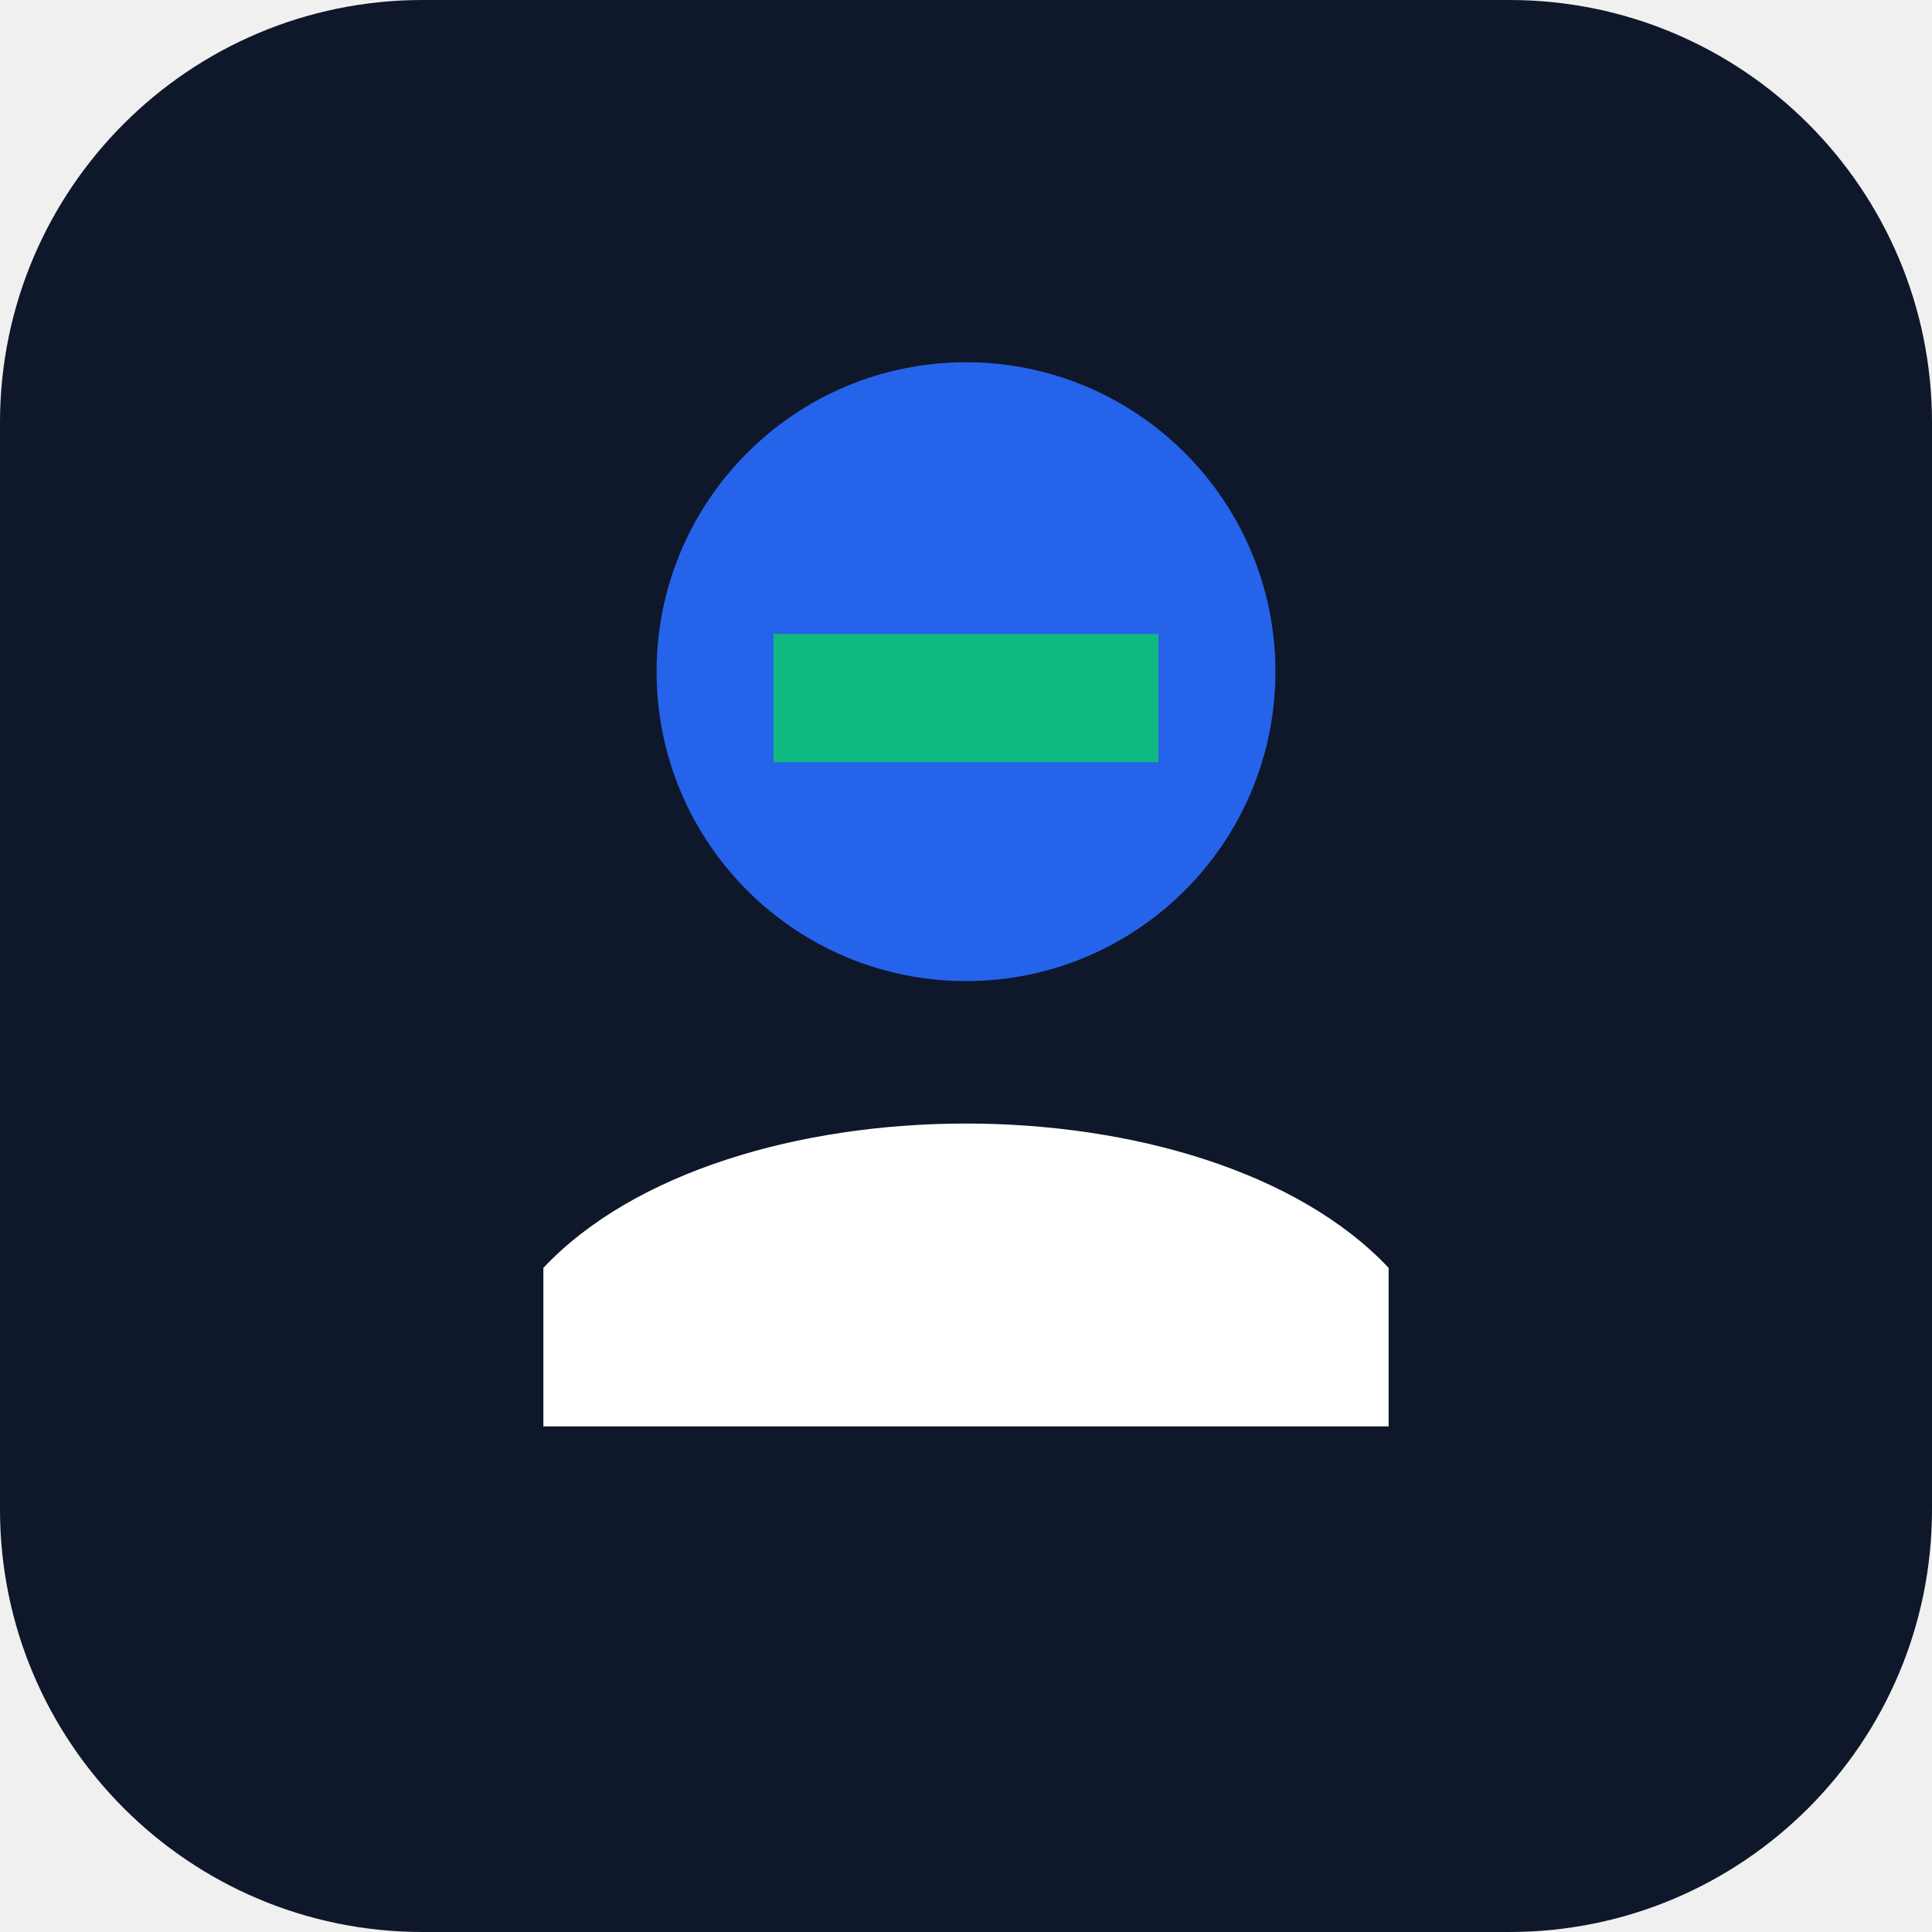
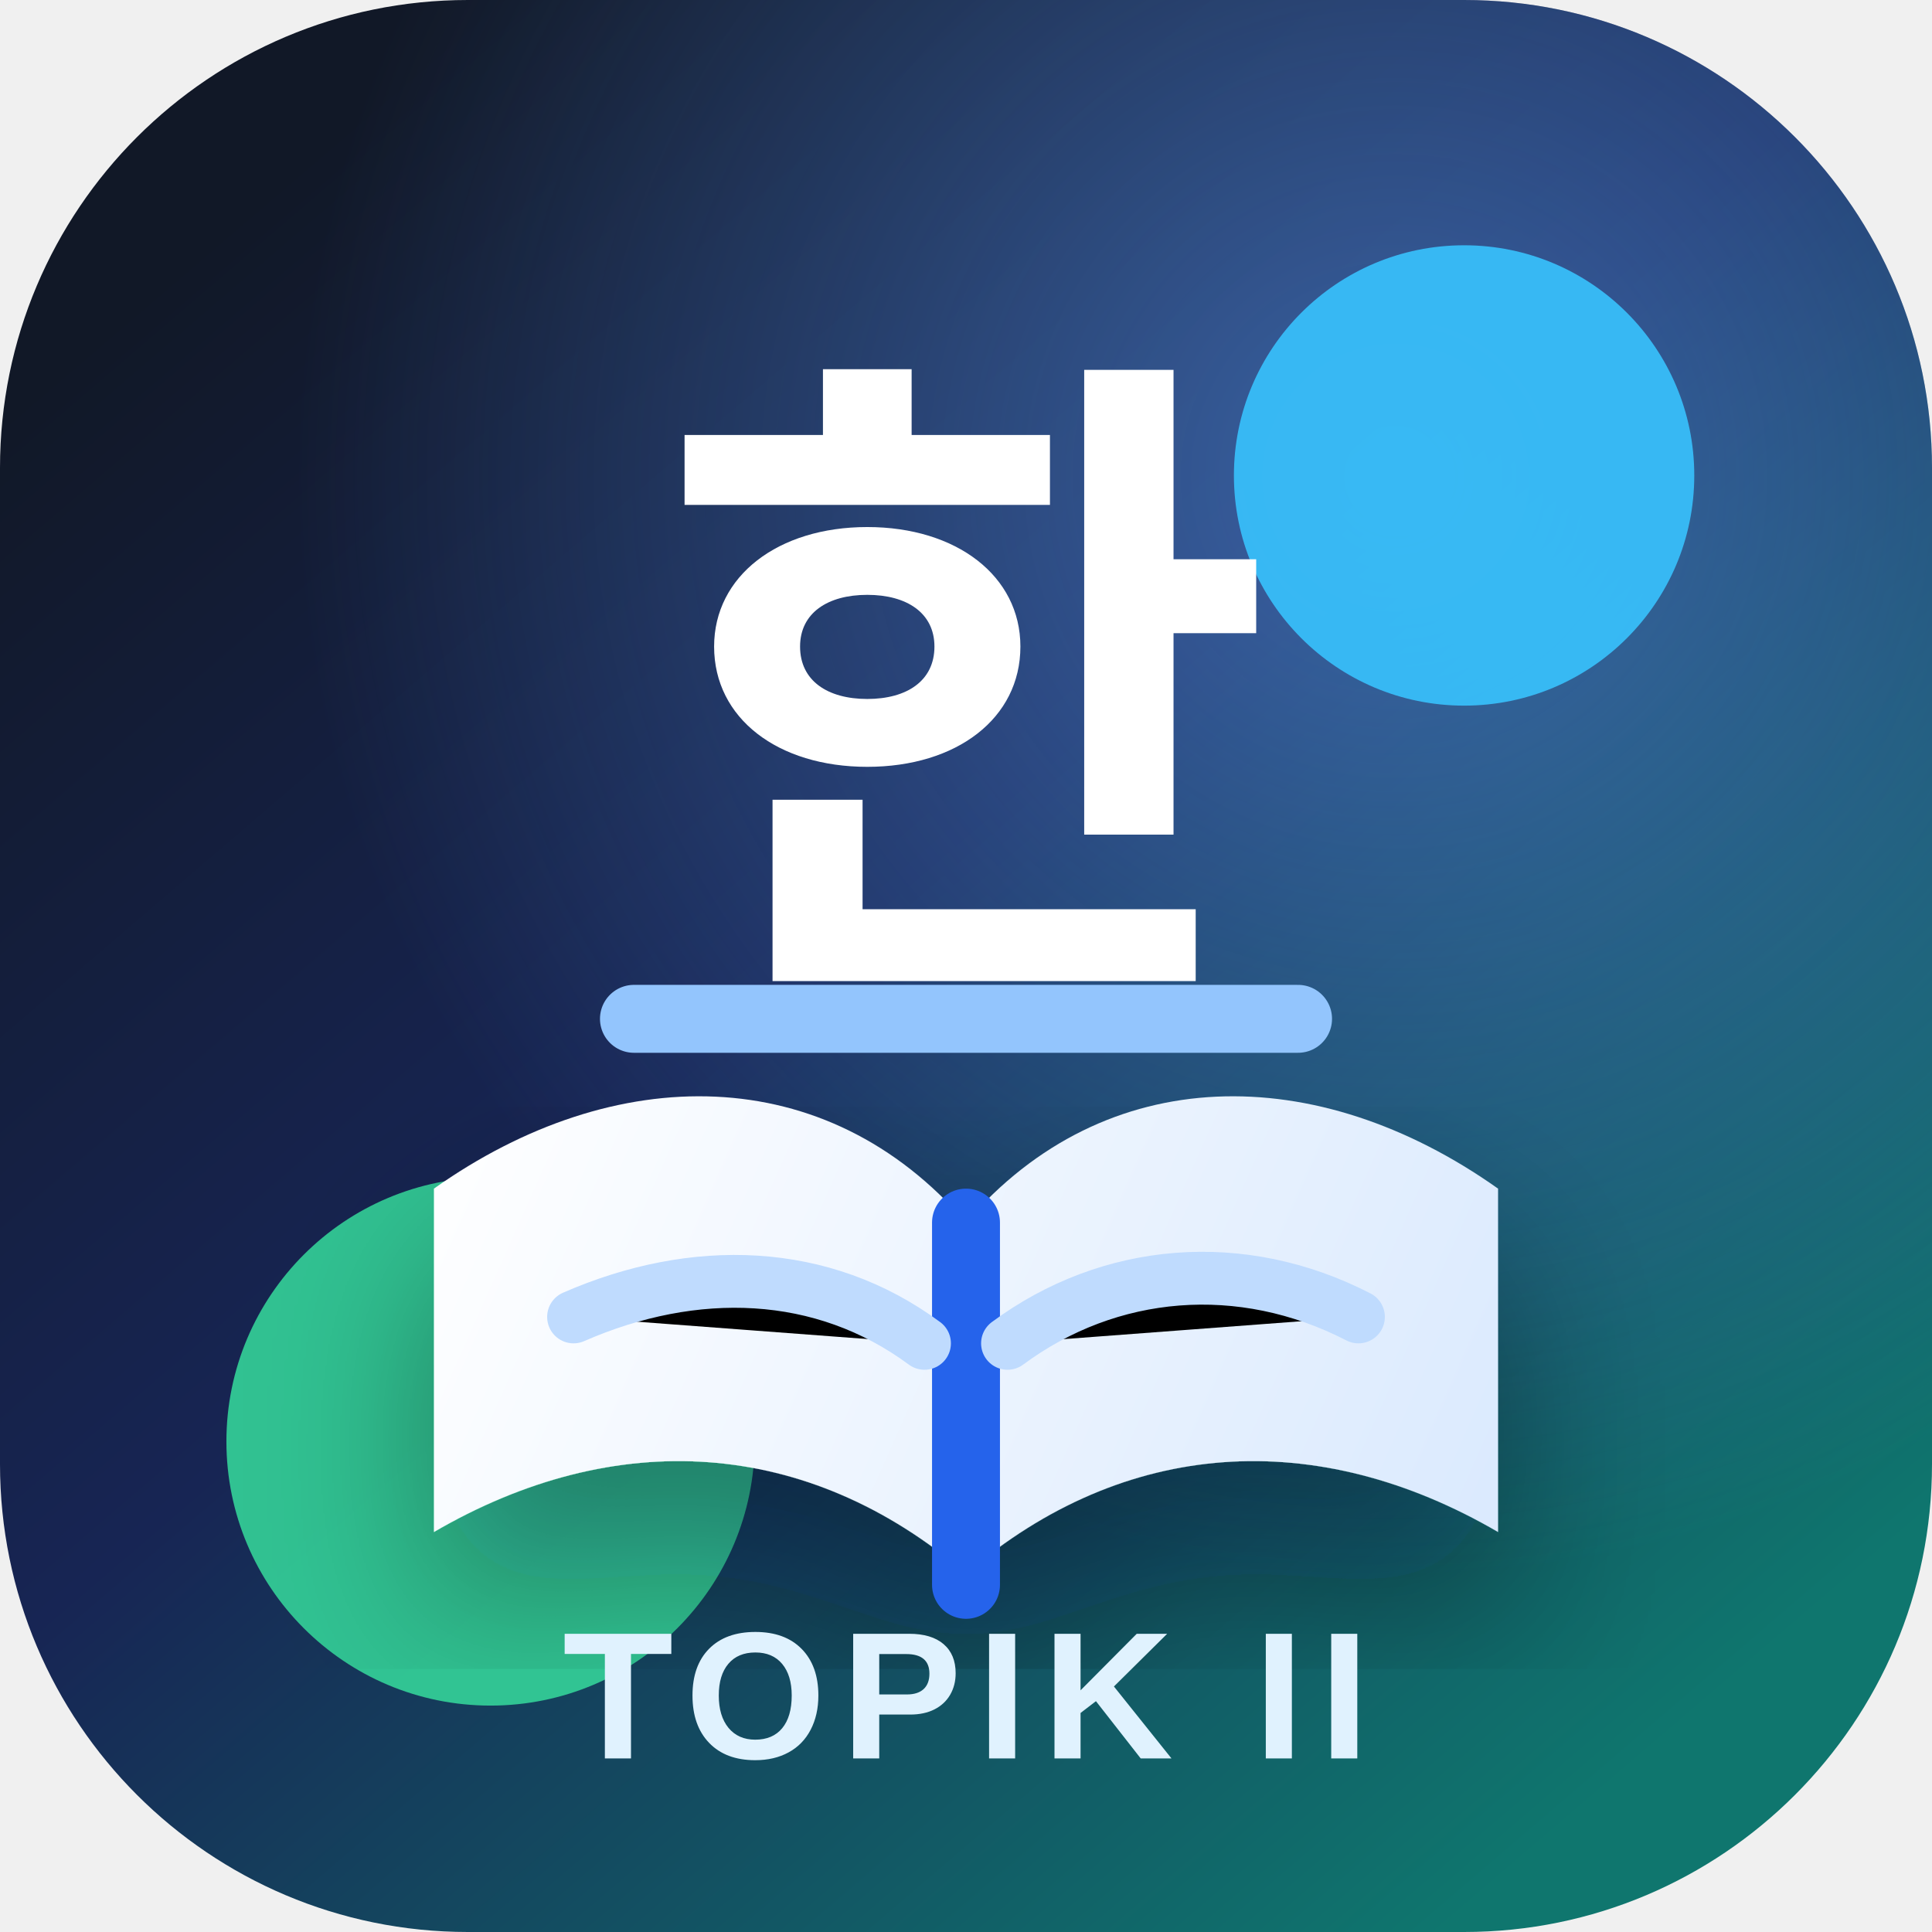
- <svg xmlns="http://www.w3.org/2000/svg" viewBox="0 0 512 512">
-   <rect width="512" height="512" rx="112" fill="#0f172a" />
-   <circle cx="256" cy="178" r="82" fill="#2563eb" />
-   <path fill="#fff" d="M144 336c48-51 176-51 224 0v42H144z" />
-   <path fill="#10b981" d="M205 168h102v34H205z" />
+ <svg xmlns="http://www.w3.org/2000/svg" viewBox="0 0 512 512" role="img" aria-label="TOPIK II Korean Learning">
+   <defs>
+     <linearGradient id="bg512" x1="76" x2="436" y1="46" y2="466" gradientUnits="userSpaceOnUse">
+       <stop stop-color="#111827" />
+       <stop offset="0.45" stop-color="#172554" />
+       <stop offset="1" stop-color="#0f766e" />
+     </linearGradient>
+     <radialGradient id="glow512" cx="0" cy="0" r="1" gradientUnits="userSpaceOnUse" gradientTransform="translate(371 128) rotate(133) scale(291)">
+       <stop stop-color="#60a5fa" stop-opacity="0.48" />
+       <stop offset="1" stop-color="#60a5fa" stop-opacity="0" />
+     </radialGradient>
+     <linearGradient id="page512" x1="119" x2="393" y1="278" y2="400" gradientUnits="userSpaceOnUse">
+       <stop stop-color="#ffffff" />
+       <stop offset="1" stop-color="#dbeafe" />
+     </linearGradient>
+     <filter id="shadow512" x="-20%" y="-20%" width="140%" height="140%">
+       <feDropShadow dx="0" dy="28" stdDeviation="23" flood-color="#020617" flood-opacity="0.35" />
+     </filter>
+   </defs>
+   <rect width="512" height="512" rx="124" fill="url(#bg512)" />
+   <rect width="512" height="512" rx="124" fill="url(#glow512)" />
+   <circle cx="388" cy="126" r="61" fill="#38bdf8" opacity="0.95" />
+   <circle cx="130" cy="382" r="70" fill="#34d399" opacity="0.9" />
+   <path d="M115 315c48-34 104-34 141 9 37-43 93-43 141-9v91c-48-28-99-25-141 11-42-36-93-39-141-11v-91Z" fill="url(#page512)" filter="url(#shadow512)" />
+   <path d="M256 324v96" stroke="#2563eb" stroke-width="18" stroke-linecap="round" />
+   <path d="M152 349c32-14 66-13 93 7M267 356c27-20 62-23 93-7" stroke="#bfdbfe" stroke-width="14" stroke-linecap="round" />
+   <text x="256" y="247" text-anchor="middle" font-family="Arial, sans-serif" font-size="178" font-weight="900" fill="#ffffff">한</text>
+   <path d="M168 270h176" stroke="#93c5fd" stroke-width="18" stroke-linecap="round" />
+   <text x="256" y="466" text-anchor="middle" font-family="Arial, sans-serif" font-size="48" font-weight="800" letter-spacing="4" fill="#e0f2fe">TOPIK II</text>
</svg>
